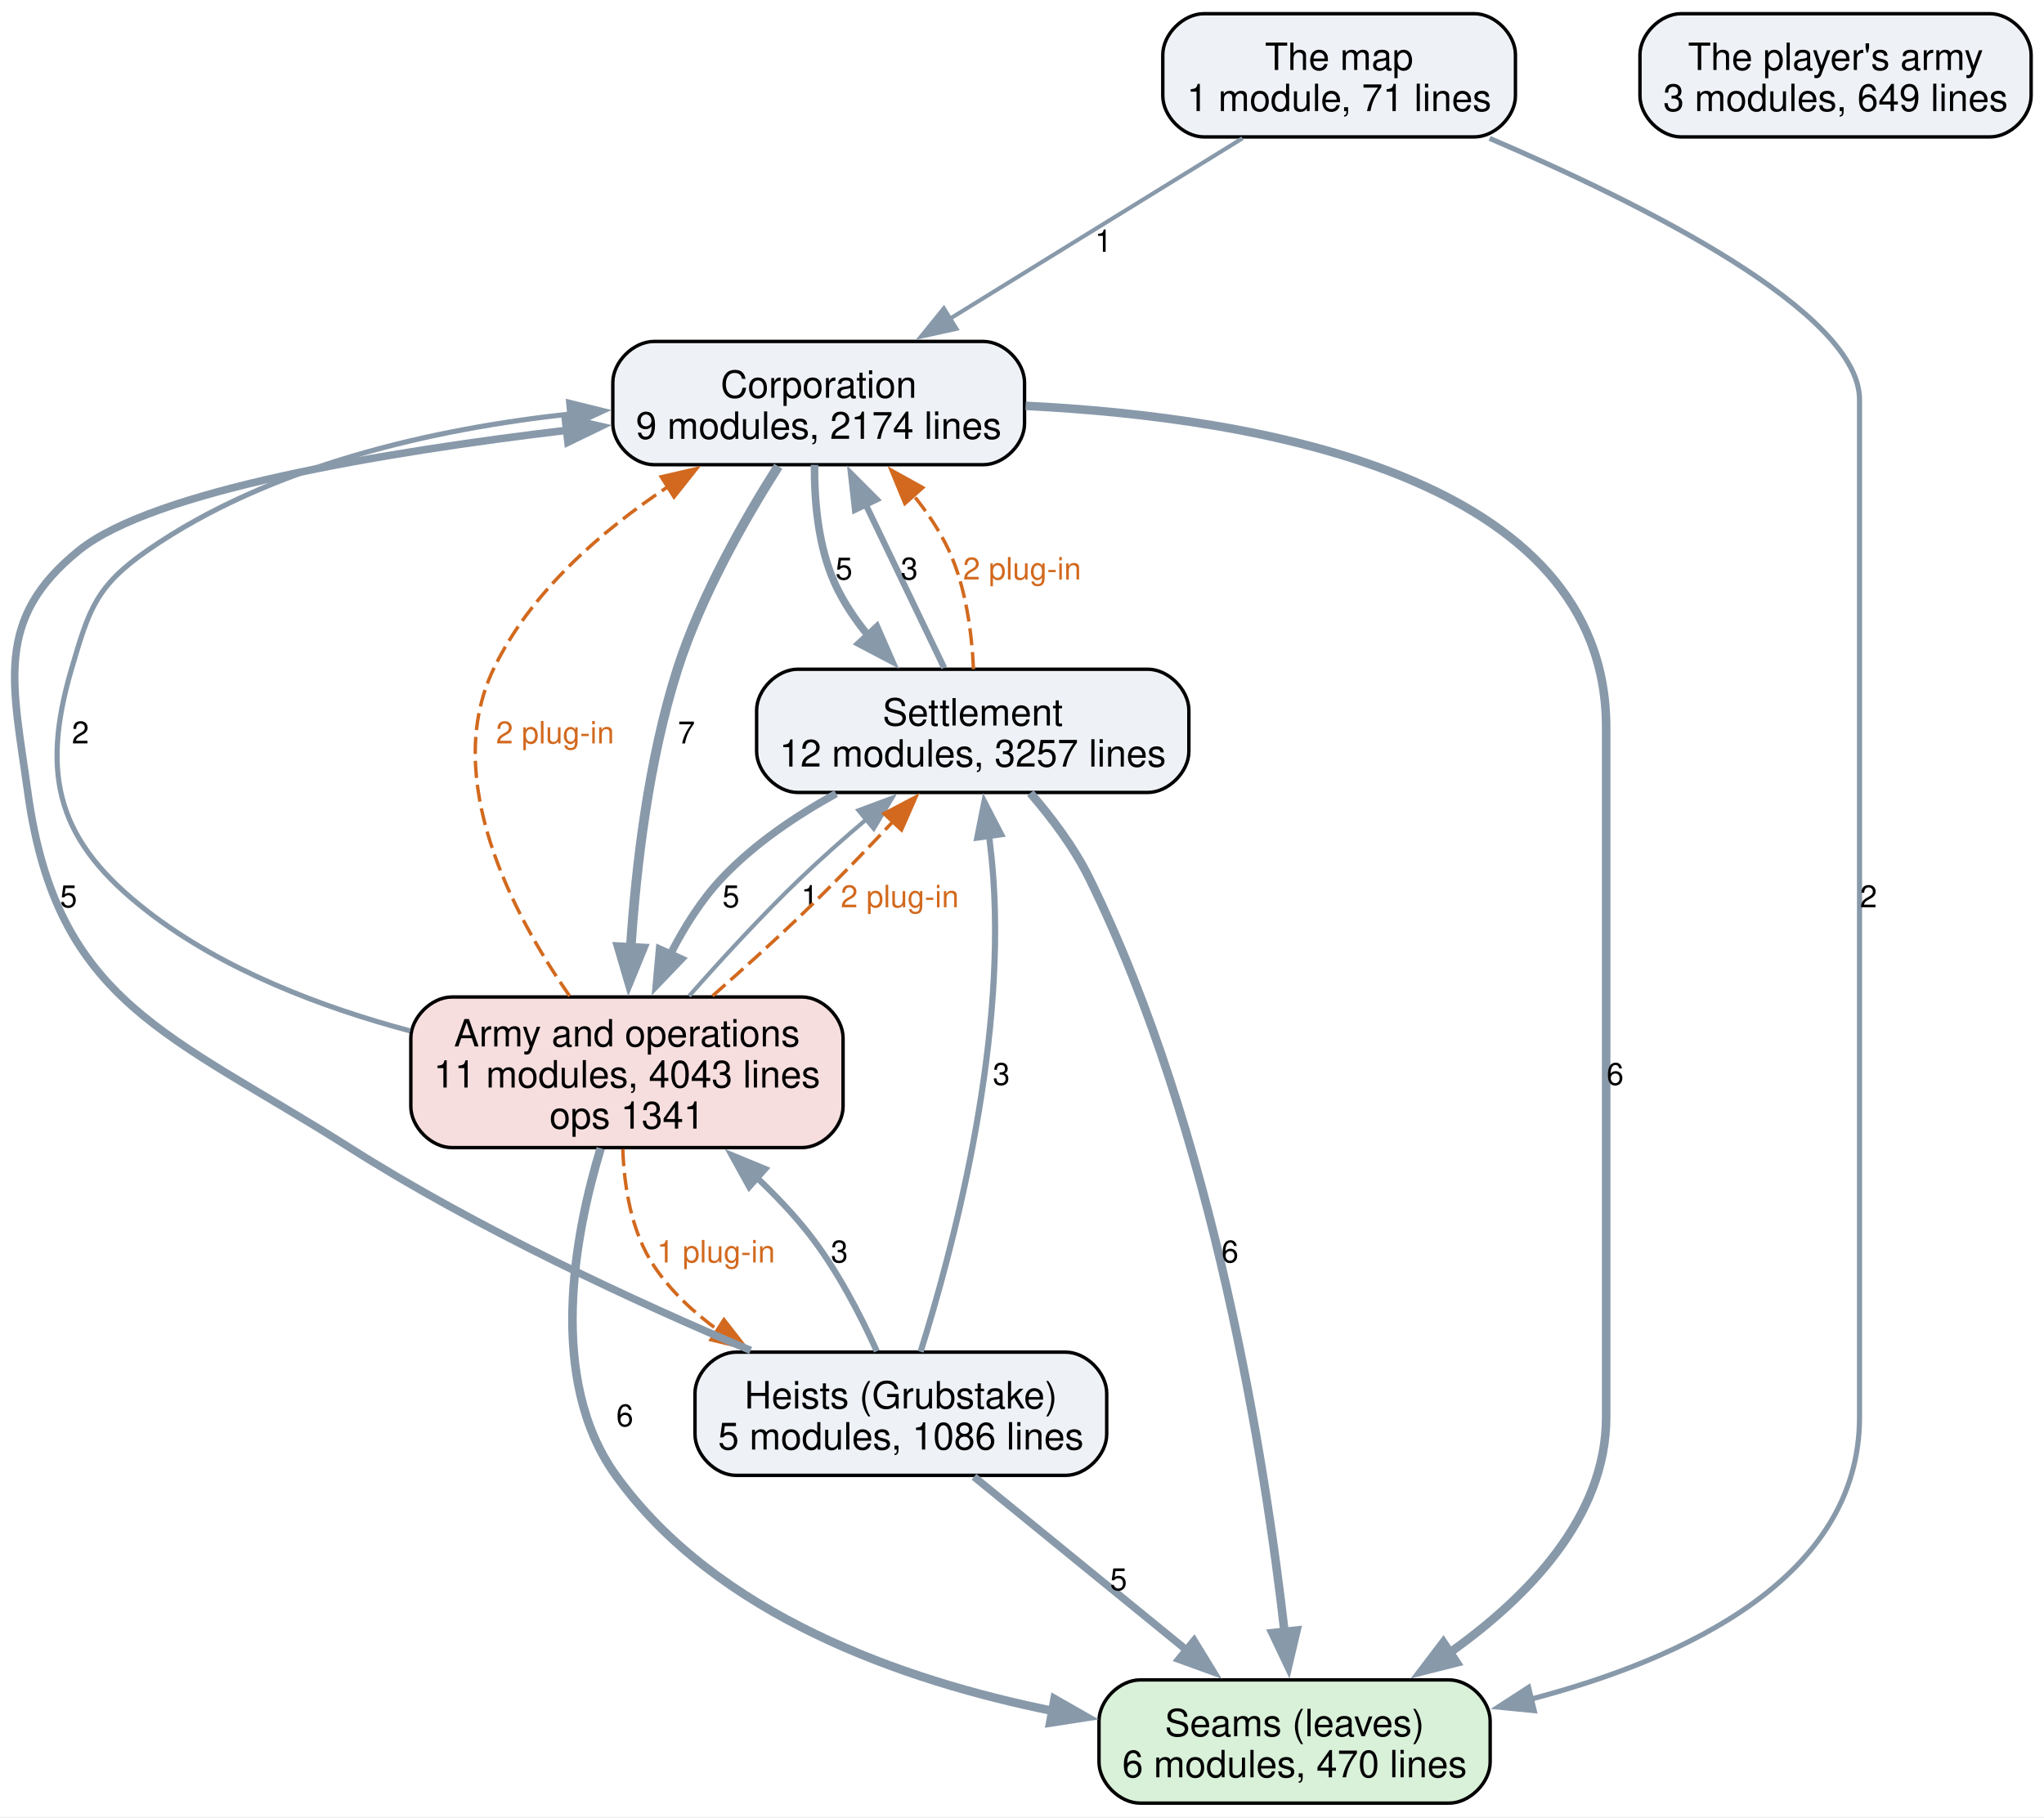
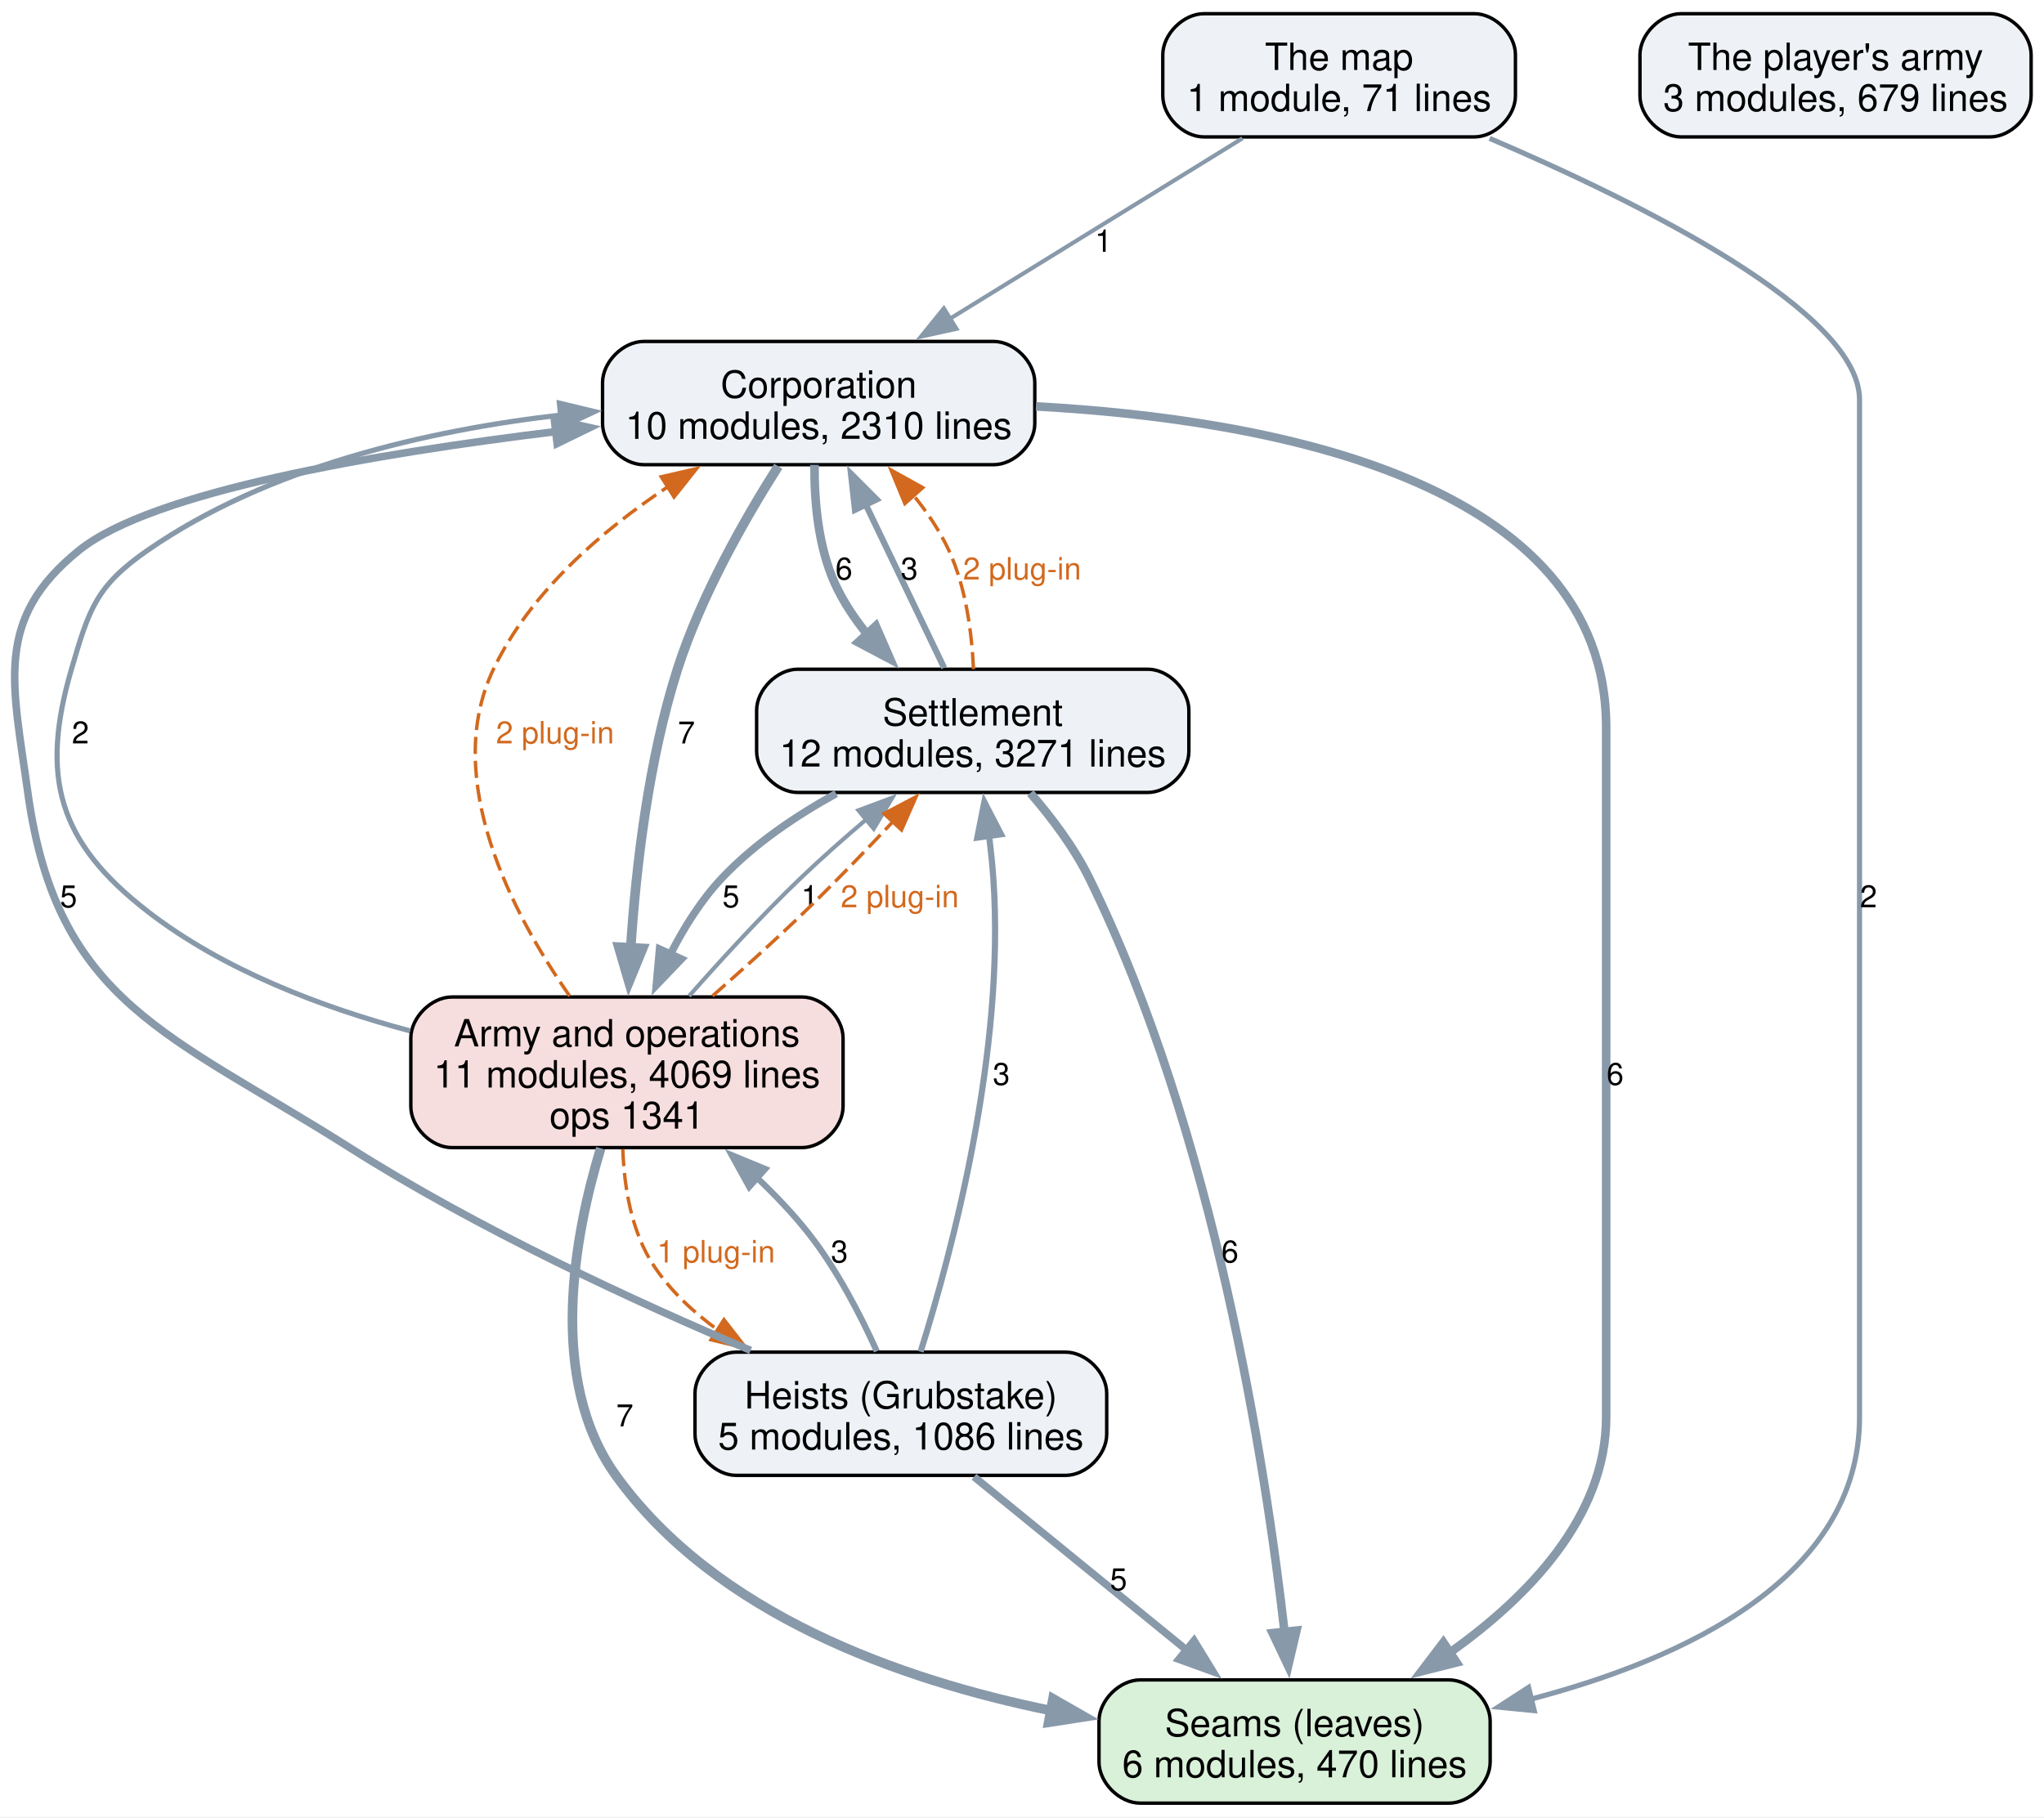
<svg xmlns="http://www.w3.org/2000/svg" width="597pt" height="531pt" viewBox="0.00 0.00 597.00 531.00">
  <g id="graph0" class="graph" transform="scale(1 1) rotate(0) translate(4 526.75)">
    <polygon fill="white" stroke="none" points="-4,4 -4,-526.75 593.24,-526.75 593.24,4 -4,4" />
    <g id="node1" class="node">
      <path fill="#d9f0d9" stroke="black" d="M419.24,-36C419.24,-36 328.99,-36 328.99,-36 322.99,-36 316.99,-30 316.99,-24 316.99,-24 316.99,-12 316.99,-12 316.99,-6 322.99,0 328.99,0 328.99,0 419.24,0 419.24,0 425.24,0 431.24,-6 431.24,-12 431.24,-12 431.24,-24 431.24,-24 431.24,-30 425.24,-36 419.24,-36" />
      <text xml:space="preserve" text-anchor="middle" x="374.12" y="-19.55" font-family="Helvetica,sans-Serif" font-size="11.00">Seams (leaves)</text>
      <text xml:space="preserve" text-anchor="middle" x="374.12" y="-7.55" font-family="Helvetica,sans-Serif" font-size="11.00">6 modules, 470 lines</text>
    </g>
    <g id="node2" class="node">
-       <path fill="#eef2f7" stroke="black" d="M283.24,-427C283.24,-427 186.99,-427 186.99,-427 180.99,-427 174.99,-421 174.99,-415 174.99,-415 174.99,-403 174.99,-403 174.99,-397 180.99,-391 186.99,-391 186.99,-391 283.24,-391 283.24,-391 289.24,-391 295.24,-397 295.24,-403 295.24,-403 295.24,-415 295.24,-415 295.24,-421 289.24,-427 283.24,-427" />
+       <path fill="#eef2f7" stroke="black" d="M286.24,-427C286.24,-427 183.99,-427 183.99,-427 177.99,-427 171.99,-421 171.99,-415 171.99,-415 171.99,-403 171.99,-403 171.99,-397 177.99,-391 183.99,-391 183.99,-391 286.24,-391 286.24,-391 292.24,-391 298.24,-397 298.24,-403 298.24,-403 298.24,-415 298.24,-415 298.24,-421 292.24,-427 286.24,-427" />
      <text xml:space="preserve" text-anchor="middle" x="235.12" y="-410.55" font-family="Helvetica,sans-Serif" font-size="11.00">Corporation</text>
-       <text xml:space="preserve" text-anchor="middle" x="235.12" y="-398.55" font-family="Helvetica,sans-Serif" font-size="11.00">9 modules, 2174 lines</text>
+       <text xml:space="preserve" text-anchor="middle" x="235.12" y="-398.55" font-family="Helvetica,sans-Serif" font-size="11.00">10 modules, 2310 lines</text>
    </g>
    <g id="edge5" class="edge">
-       <path fill="none" stroke="#8899aa" stroke-width="2.5" d="M295.55,-408.19C363.69,-404.84 465.12,-387.55 465.12,-314.25 465.12,-314.25 465.12,-314.25 465.12,-112.75 465.12,-83.64 442.25,-60.16 419.45,-43.98" />
+       <path fill="none" stroke="#8899aa" stroke-width="2.5" d="M298.57,-408.03C366.65,-404.32 465.12,-386.48 465.12,-314.25 465.12,-314.25 465.12,-314.25 465.12,-112.75 465.12,-83.64 442.25,-60.16 419.45,-43.98" />
      <polygon fill="#8899aa" stroke="#8899aa" stroke-width="2.5" points="421.43,-41.09 411.16,-38.5 417.57,-46.93 421.43,-41.09" />
      <text xml:space="preserve" text-anchor="middle" x="467.74" y="-209.82" font-family="Helvetica,sans-Serif" font-size="9.00">6</text>
    </g>
    <g id="node3" class="node">
      <path fill="#eef2f7" stroke="black" d="M331.24,-331.25C331.24,-331.25 228.99,-331.25 228.99,-331.25 222.99,-331.25 216.99,-325.25 216.99,-319.25 216.99,-319.25 216.99,-307.25 216.99,-307.25 216.99,-301.25 222.99,-295.25 228.99,-295.25 228.99,-295.25 331.24,-295.25 331.24,-295.25 337.24,-295.25 343.24,-301.25 343.24,-307.25 343.24,-307.25 343.24,-319.25 343.24,-319.25 343.24,-325.25 337.24,-331.25 331.24,-331.25" />
      <text xml:space="preserve" text-anchor="middle" x="280.12" y="-314.8" font-family="Helvetica,sans-Serif" font-size="11.00">Settlement</text>
-       <text xml:space="preserve" text-anchor="middle" x="280.12" y="-302.8" font-family="Helvetica,sans-Serif" font-size="11.00">12 modules, 3257 lines</text>
+       <text xml:space="preserve" text-anchor="middle" x="280.12" y="-302.8" font-family="Helvetica,sans-Serif" font-size="11.00">12 modules, 3271 lines</text>
    </g>
    <g id="edge6" class="edge">
-       <path fill="none" stroke="#8899aa" stroke-width="2.2" d="M233.9,-390.96C233.82,-380.51 234.93,-367.09 239.87,-356.25 242.34,-350.83 245.81,-345.68 249.68,-340.96" />
-       <polygon fill="#8899aa" stroke="#8899aa" stroke-width="2.2" points="252.07,-343.53 256.32,-333.82 246.95,-338.76 252.07,-343.53" />
-       <text xml:space="preserve" text-anchor="middle" x="242.49" y="-357.45" font-family="Helvetica,sans-Serif" font-size="9.00">5</text>
+       <path fill="none" stroke="#8899aa" stroke-width="2.5" d="M233.9,-390.96C233.82,-380.51 234.93,-367.09 239.87,-356.25 242.27,-350.98 245.62,-345.96 249.37,-341.35" />
+       <polygon fill="#8899aa" stroke="#8899aa" stroke-width="2.5" points="251.79,-343.88 256.02,-334.16 246.65,-339.12 251.79,-343.88" />
+       <text xml:space="preserve" text-anchor="middle" x="242.49" y="-357.45" font-family="Helvetica,sans-Serif" font-size="9.00">6</text>
    </g>
    <g id="node4" class="node">
      <path fill="#f7dede" stroke="black" d="M230.24,-235.5C230.24,-235.5 127.99,-235.5 127.99,-235.5 121.99,-235.5 115.99,-229.5 115.99,-223.5 115.99,-223.5 115.99,-203.5 115.99,-203.5 115.99,-197.5 121.99,-191.5 127.99,-191.5 127.99,-191.5 230.24,-191.5 230.24,-191.5 236.24,-191.5 242.24,-197.5 242.24,-203.5 242.24,-203.5 242.24,-223.5 242.24,-223.5 242.24,-229.5 236.24,-235.5 230.24,-235.5" />
      <text xml:space="preserve" text-anchor="middle" x="179.12" y="-221.05" font-family="Helvetica,sans-Serif" font-size="11.00">Army and operations</text>
-       <text xml:space="preserve" text-anchor="middle" x="179.12" y="-209.05" font-family="Helvetica,sans-Serif" font-size="11.00">11 modules, 4043 lines</text>
+       <text xml:space="preserve" text-anchor="middle" x="179.12" y="-209.05" font-family="Helvetica,sans-Serif" font-size="11.00">11 modules, 4069 lines</text>
      <text xml:space="preserve" text-anchor="middle" x="179.12" y="-197.05" font-family="Helvetica,sans-Serif" font-size="11.00">ops 1341</text>
    </g>
    <g id="edge4" class="edge">
      <path fill="none" stroke="#8899aa" stroke-width="2.8" d="M223.31,-390.54C213.75,-375.5 200.78,-352.86 193.87,-331.25 185.4,-304.75 181.76,-273.41 180.22,-249.87" />
      <polygon fill="#8899aa" stroke="#8899aa" stroke-width="2.8" points="183.71,-249.7 179.7,-239.9 176.72,-250.07 183.71,-249.7" />
      <text xml:space="preserve" text-anchor="middle" x="196.49" y="-309.57" font-family="Helvetica,sans-Serif" font-size="9.00">7</text>
    </g>
    <g id="edge13" class="edge">
      <path fill="none" stroke="#8899aa" stroke-width="2.5" d="M296.93,-295.08C303.14,-287.91 309.73,-279.17 314.12,-270.25 350.56,-196.23 365.61,-98.84 371.19,-49.9" />
      <polygon fill="#8899aa" stroke="#8899aa" stroke-width="2.5" points="374.66,-50.42 372.24,-40.11 367.7,-49.68 374.66,-50.42" />
      <text xml:space="preserve" text-anchor="middle" x="355.24" y="-157.95" font-family="Helvetica,sans-Serif" font-size="9.00">6</text>
    </g>
    <g id="edge12" class="edge">
      <path fill="none" stroke="#8899aa" stroke-width="1.8" d="M271.76,-331.65C265.31,-345.11 256.23,-364.01 248.73,-379.63" />
      <polygon fill="#8899aa" stroke="#8899aa" stroke-width="1.8" points="245.72,-377.82 244.55,-388.35 252.03,-380.85 245.72,-377.82" />
      <text xml:space="preserve" text-anchor="middle" x="261.59" y="-357.45" font-family="Helvetica,sans-Serif" font-size="9.00">3</text>
    </g>
    <g id="edge19" class="edge">
      <path fill="none" stroke="#d2691e" stroke-dasharray="5,2" d="M280.33,-331.27C279.86,-341.73 278.16,-355.15 273.12,-366 270.48,-371.69 266.79,-377.14 262.75,-382.13" />
      <polygon fill="#d2691e" stroke="#d2691e" points="260.29,-379.64 256.25,-389.43 265.51,-384.3 260.29,-379.64" />
      <text xml:space="preserve" text-anchor="middle" x="294.53" y="-357.45" font-family="Helvetica,sans-Serif" font-size="9.00" fill="#d2691e">2 plug-in</text>
    </g>
    <g id="edge11" class="edge">
      <path fill="none" stroke="#8899aa" stroke-width="2.2" d="M240.22,-294.92C228.44,-288.42 216.22,-280.17 206.87,-270.25 200.83,-263.85 195.83,-255.88 191.81,-248" />
      <polygon fill="#8899aa" stroke="#8899aa" stroke-width="2.2" points="195.02,-246.58 187.69,-238.93 188.64,-249.48 195.02,-246.58" />
      <text xml:space="preserve" text-anchor="middle" x="209.49" y="-261.7" font-family="Helvetica,sans-Serif" font-size="9.00">5</text>
    </g>
    <g id="edge2" class="edge">
-       <path fill="none" stroke="#8899aa" stroke-width="2.5" d="M171.45,-191.3C163.78,-166.04 155.75,-123.74 175.87,-95.75 205.15,-55.01 259.24,-35.9 303.52,-26.93" />
-       <polygon fill="#8899aa" stroke="#8899aa" stroke-width="2.5" points="304,-30.4 313.2,-25.14 302.73,-23.52 304,-30.4" />
-       <text xml:space="preserve" text-anchor="middle" x="178.49" y="-110.08" font-family="Helvetica,sans-Serif" font-size="9.00">6</text>
+       <path fill="none" stroke="#8899aa" stroke-width="2.8" d="M171.45,-191.3C163.78,-166.04 155.75,-123.74 175.87,-95.75 205.02,-55.19 258.77,-36.06 302.95,-27.04" />
+       <polygon fill="#8899aa" stroke="#8899aa" stroke-width="2.8" points="303.55,-30.49 312.75,-25.23 302.28,-23.61 303.55,-30.49" />
+       <text xml:space="preserve" text-anchor="middle" x="178.49" y="-110.08" font-family="Helvetica,sans-Serif" font-size="9.00">7</text>
    </g>
    <g id="edge1" class="edge">
-       <path fill="none" stroke="#8899aa" stroke-width="1.5" d="M115.8,-225.59C90.07,-232.44 61.26,-243.34 39.12,-260.5 13.06,-280.69 7.61,-299.61 16.87,-331.25 22.02,-348.85 24.05,-355.55 39.12,-366 75.14,-390.98 123.17,-401.54 162.67,-405.83" />
-       <polygon fill="#8899aa" stroke="#8899aa" stroke-width="1.5" points="162.08,-409.29 172.37,-406.75 162.75,-402.32 162.08,-409.29" />
+       <path fill="none" stroke="#8899aa" stroke-width="1.5" d="M115.8,-225.59C90.07,-232.44 61.26,-243.34 39.12,-260.5 13.06,-280.69 7.61,-299.61 16.87,-331.25 22.02,-348.85 24.05,-355.55 39.12,-366 74.29,-390.38 120.9,-401.03 159.85,-405.52" />
+       <polygon fill="#8899aa" stroke="#8899aa" stroke-width="1.5" points="159.37,-408.99 169.67,-406.51 160.08,-402.02 159.37,-408.99" />
      <text xml:space="preserve" text-anchor="middle" x="19.49" y="-309.57" font-family="Helvetica,sans-Serif" font-size="9.00">2</text>
    </g>
    <g id="edge16" class="edge">
      <path fill="none" stroke="#d2691e" stroke-dasharray="5,2" d="M162.38,-235.77C145.76,-259.65 124.83,-299.24 140.12,-331.25 150.83,-353.67 171.64,-371.65 191.07,-384.55" />
      <polygon fill="#d2691e" stroke="#d2691e" points="189.13,-387.47 199.46,-389.85 192.87,-381.55 189.13,-387.47" />
      <text xml:space="preserve" text-anchor="middle" x="158.12" y="-309.57" font-family="Helvetica,sans-Serif" font-size="9.00" fill="#d2691e">2 plug-in</text>
    </g>
    <g id="edge3" class="edge">
      <path fill="none" stroke="#8899aa" stroke-width="1.2" d="M197.27,-235.78C206.67,-246.45 218.53,-259.38 229.87,-270.25 235.96,-276.09 242.75,-282.08 249.31,-287.63" />
      <polygon fill="#8899aa" stroke="#8899aa" stroke-width="1.2" points="246.72,-290.03 256.64,-293.73 251.19,-284.64 246.72,-290.03" />
      <text xml:space="preserve" text-anchor="middle" x="232.49" y="-261.7" font-family="Helvetica,sans-Serif" font-size="9.00">1</text>
    </g>
    <g id="edge18" class="edge">
      <path fill="none" stroke="#d2691e" stroke-dasharray="5,2" d="M204.12,-235.82C212.82,-243.45 222.54,-252.21 231.12,-260.5 239.79,-268.88 248.97,-278.39 257,-286.94" />
      <polygon fill="#d2691e" stroke="#d2691e" points="254.19,-289.06 263.57,-294 259.31,-284.29 254.19,-289.06" />
      <text xml:space="preserve" text-anchor="middle" x="258.8" y="-261.7" font-family="Helvetica,sans-Serif" font-size="9.00" fill="#d2691e">2 plug-in</text>
    </g>
    <g id="node5" class="node">
      <path fill="#eef2f7" stroke="black" d="M307.24,-131.75C307.24,-131.75 210.99,-131.75 210.99,-131.75 204.99,-131.75 198.99,-125.75 198.99,-119.75 198.99,-119.75 198.99,-107.75 198.99,-107.75 198.99,-101.75 204.99,-95.75 210.99,-95.75 210.99,-95.75 307.24,-95.75 307.24,-95.75 313.24,-95.75 319.24,-101.75 319.24,-107.75 319.24,-107.75 319.24,-119.75 319.24,-119.75 319.24,-125.75 313.24,-131.75 307.24,-131.75" />
      <text xml:space="preserve" text-anchor="middle" x="259.12" y="-115.3" font-family="Helvetica,sans-Serif" font-size="11.00">Heists (Grubstake)</text>
      <text xml:space="preserve" text-anchor="middle" x="259.12" y="-103.3" font-family="Helvetica,sans-Serif" font-size="11.00">5 modules, 1086 lines</text>
    </g>
    <g id="edge17" class="edge">
      <path fill="none" stroke="#d2691e" stroke-dasharray="5,2" d="M177.91,-191.07C178.29,-179.99 180.4,-166.73 187.12,-156.75 192.01,-149.49 198.6,-143.32 205.83,-138.12" />
      <polygon fill="#d2691e" stroke="#d2691e" points="207.45,-141.24 213.96,-132.88 203.66,-135.36 207.45,-141.24" />
      <text xml:space="preserve" text-anchor="middle" x="205.12" y="-157.95" font-family="Helvetica,sans-Serif" font-size="9.00" fill="#d2691e">1 plug-in</text>
    </g>
    <g id="edge9" class="edge">
      <path fill="none" stroke="#8899aa" stroke-width="2.2" d="M280.48,-95.34C297.99,-81.06 323.02,-60.66 342.79,-44.54" />
      <polygon fill="#8899aa" stroke="#8899aa" stroke-width="2.2" points="344.75,-47.46 350.29,-38.42 340.33,-42.03 344.75,-47.46" />
      <text xml:space="preserve" text-anchor="middle" x="322.69" y="-62.2" font-family="Helvetica,sans-Serif" font-size="9.00">5</text>
    </g>
    <g id="edge8" class="edge">
-       <path fill="none" stroke="#8899aa" stroke-width="2.2" d="M215.25,-132.25C182,-146.31 135.76,-167.61 98.12,-191.5 45.58,-224.84 12.6,-233.61 4.12,-295.25 -0.26,-327.09 -5.92,-345.85 19.12,-366 40.84,-383.48 108.01,-394.68 161.74,-401.08" />
-       <polygon fill="#8899aa" stroke="#8899aa" stroke-width="2.2" points="161.09,-404.53 171.42,-402.19 161.88,-397.57 161.09,-404.53" />
+       <path fill="none" stroke="#8899aa" stroke-width="2.2" d="M215.25,-132.25C182,-146.31 135.76,-167.61 98.12,-191.5 45.58,-224.84 12.6,-233.61 4.12,-295.25 -0.26,-327.09 -5.92,-345.85 19.12,-366 40.38,-383.11 105.2,-394.21 158.33,-400.67" />
+       <polygon fill="#8899aa" stroke="#8899aa" stroke-width="2.2" points="157.91,-404.14 168.25,-401.83 158.72,-397.19 157.91,-404.14" />
      <text xml:space="preserve" text-anchor="middle" x="16.02" y="-261.7" font-family="Helvetica,sans-Serif" font-size="9.00">5</text>
    </g>
    <g id="edge10" class="edge">
      <path fill="none" stroke="#8899aa" stroke-width="1.8" d="M264.88,-131.87C273.84,-160.36 289.73,-219.41 286.12,-270.25 285.83,-274.36 285.37,-278.69 284.85,-282.93" />
      <polygon fill="#8899aa" stroke="#8899aa" stroke-width="1.8" points="281.44,-282.06 283.5,-292.45 288.37,-283.03 281.44,-282.06" />
      <text xml:space="preserve" text-anchor="middle" x="288.47" y="-209.82" font-family="Helvetica,sans-Serif" font-size="9.00">3</text>
    </g>
    <g id="edge7" class="edge">
      <path fill="none" stroke="#8899aa" stroke-width="1.8" d="M252.09,-132.02C247.33,-142.57 240.41,-156 232.12,-166.5 227.62,-172.2 222.34,-177.73 216.9,-182.88" />
      <polygon fill="#8899aa" stroke="#8899aa" stroke-width="1.8" points="214.83,-180.03 209.71,-189.3 219.5,-185.25 214.83,-180.03" />
      <text xml:space="preserve" text-anchor="middle" x="241.18" y="-157.95" font-family="Helvetica,sans-Serif" font-size="9.00">3</text>
    </g>
    <g id="node6" class="node">
      <path fill="#eef2f7" stroke="black" d="M426.62,-522.75C426.62,-522.75 347.62,-522.75 347.62,-522.75 341.62,-522.75 335.62,-516.75 335.62,-510.75 335.62,-510.75 335.62,-498.75 335.62,-498.75 335.62,-492.75 341.62,-486.75 347.62,-486.75 347.62,-486.75 426.62,-486.75 426.62,-486.75 432.62,-486.75 438.62,-492.75 438.62,-498.75 438.62,-498.75 438.62,-510.75 438.62,-510.75 438.62,-516.75 432.62,-522.75 426.62,-522.75" />
      <text xml:space="preserve" text-anchor="middle" x="387.12" y="-506.3" font-family="Helvetica,sans-Serif" font-size="11.00">The map</text>
      <text xml:space="preserve" text-anchor="middle" x="387.12" y="-494.3" font-family="Helvetica,sans-Serif" font-size="11.00">1 module, 71 lines</text>
    </g>
    <g id="edge15" class="edge">
      <path fill="none" stroke="#8899aa" stroke-width="1.5" d="M431.08,-486.33C475.97,-467.13 539.12,-435.58 539.12,-410 539.12,-410 539.12,-410 539.12,-112.75 539.12,-65.92 488.26,-42.19 443.01,-30.35" />
      <polygon fill="#8899aa" stroke="#8899aa" stroke-width="1.5" points="444.11,-27.02 433.57,-28.06 442.46,-33.82 444.11,-27.02" />
      <text xml:space="preserve" text-anchor="middle" x="541.74" y="-261.7" font-family="Helvetica,sans-Serif" font-size="9.00">2</text>
    </g>
    <g id="edge14" class="edge">
      <path fill="none" stroke="#8899aa" stroke-width="1.2" d="M358.88,-486.34C334.75,-471.45 299.81,-449.9 273.21,-433.49" />
      <polygon fill="#8899aa" stroke="#8899aa" stroke-width="1.2" points="275.35,-430.7 265,-428.43 271.68,-436.66 275.35,-430.7" />
      <text xml:space="preserve" text-anchor="middle" x="318.3" y="-453.2" font-family="Helvetica,sans-Serif" font-size="9.00">1</text>
    </g>
    <g id="node7" class="node">
      <path fill="#eef2f7" stroke="black" d="M577.24,-522.75C577.24,-522.75 486.99,-522.75 486.99,-522.75 480.99,-522.75 474.99,-516.75 474.99,-510.75 474.99,-510.75 474.99,-498.75 474.99,-498.75 474.99,-492.75 480.99,-486.75 486.99,-486.75 486.99,-486.75 577.24,-486.75 577.24,-486.75 583.24,-486.75 589.24,-492.75 589.24,-498.75 589.24,-498.75 589.24,-510.75 589.24,-510.75 589.24,-516.75 583.24,-522.75 577.24,-522.75" />
      <text xml:space="preserve" text-anchor="middle" x="532.12" y="-506.3" font-family="Helvetica,sans-Serif" font-size="11.00">The player's army</text>
-       <text xml:space="preserve" text-anchor="middle" x="532.12" y="-494.3" font-family="Helvetica,sans-Serif" font-size="11.00">3 modules, 649 lines</text>
+       <text xml:space="preserve" text-anchor="middle" x="532.12" y="-494.3" font-family="Helvetica,sans-Serif" font-size="11.00">3 modules, 679 lines</text>
    </g>
  </g>
</svg>
